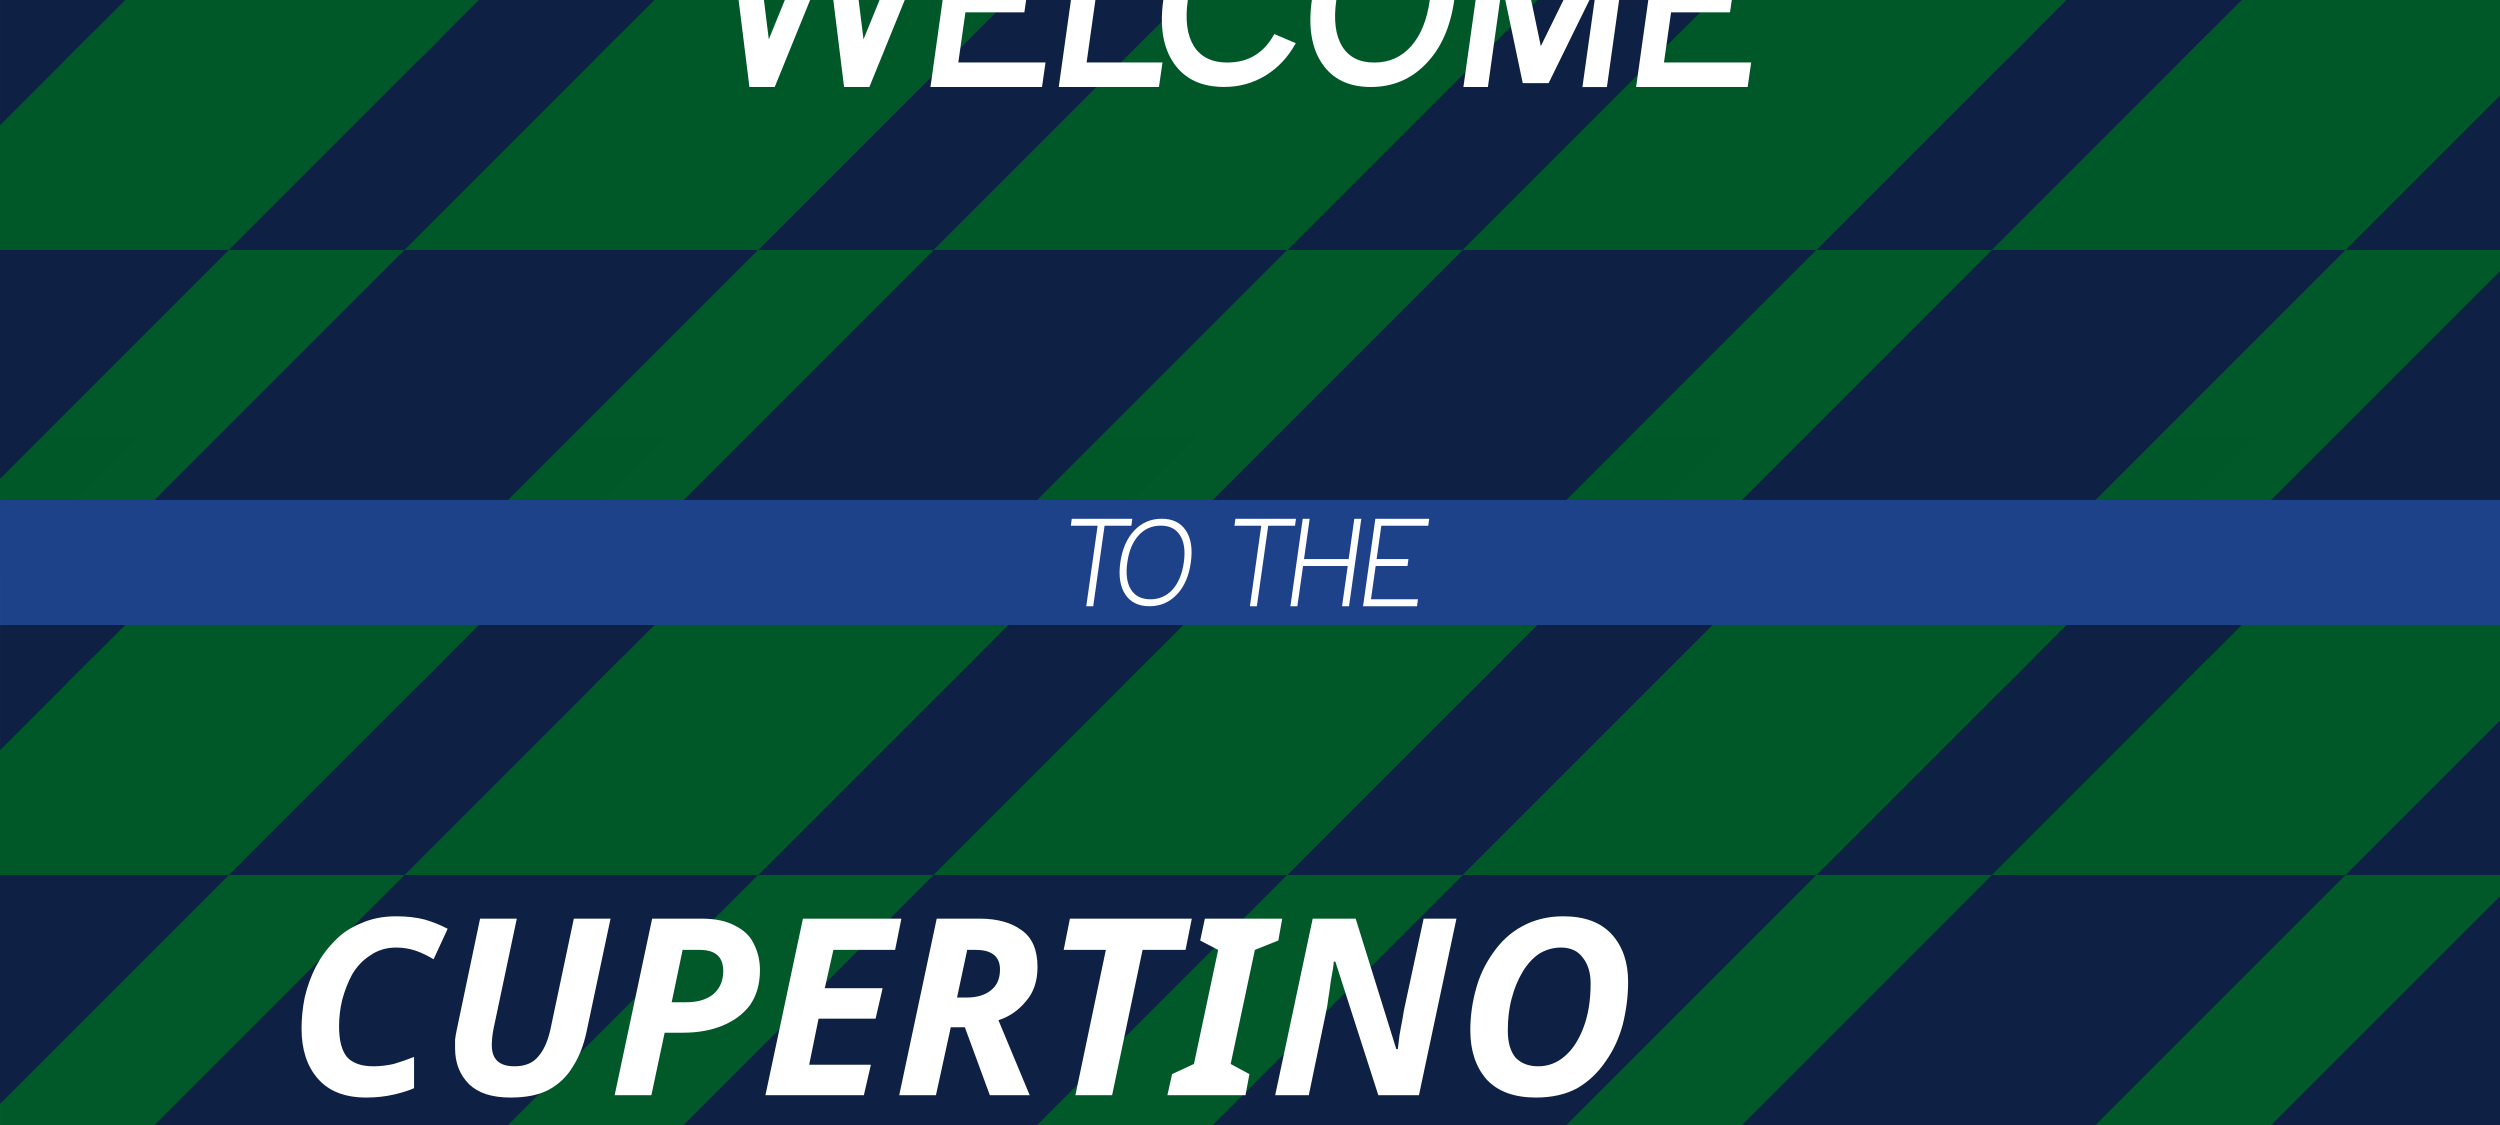
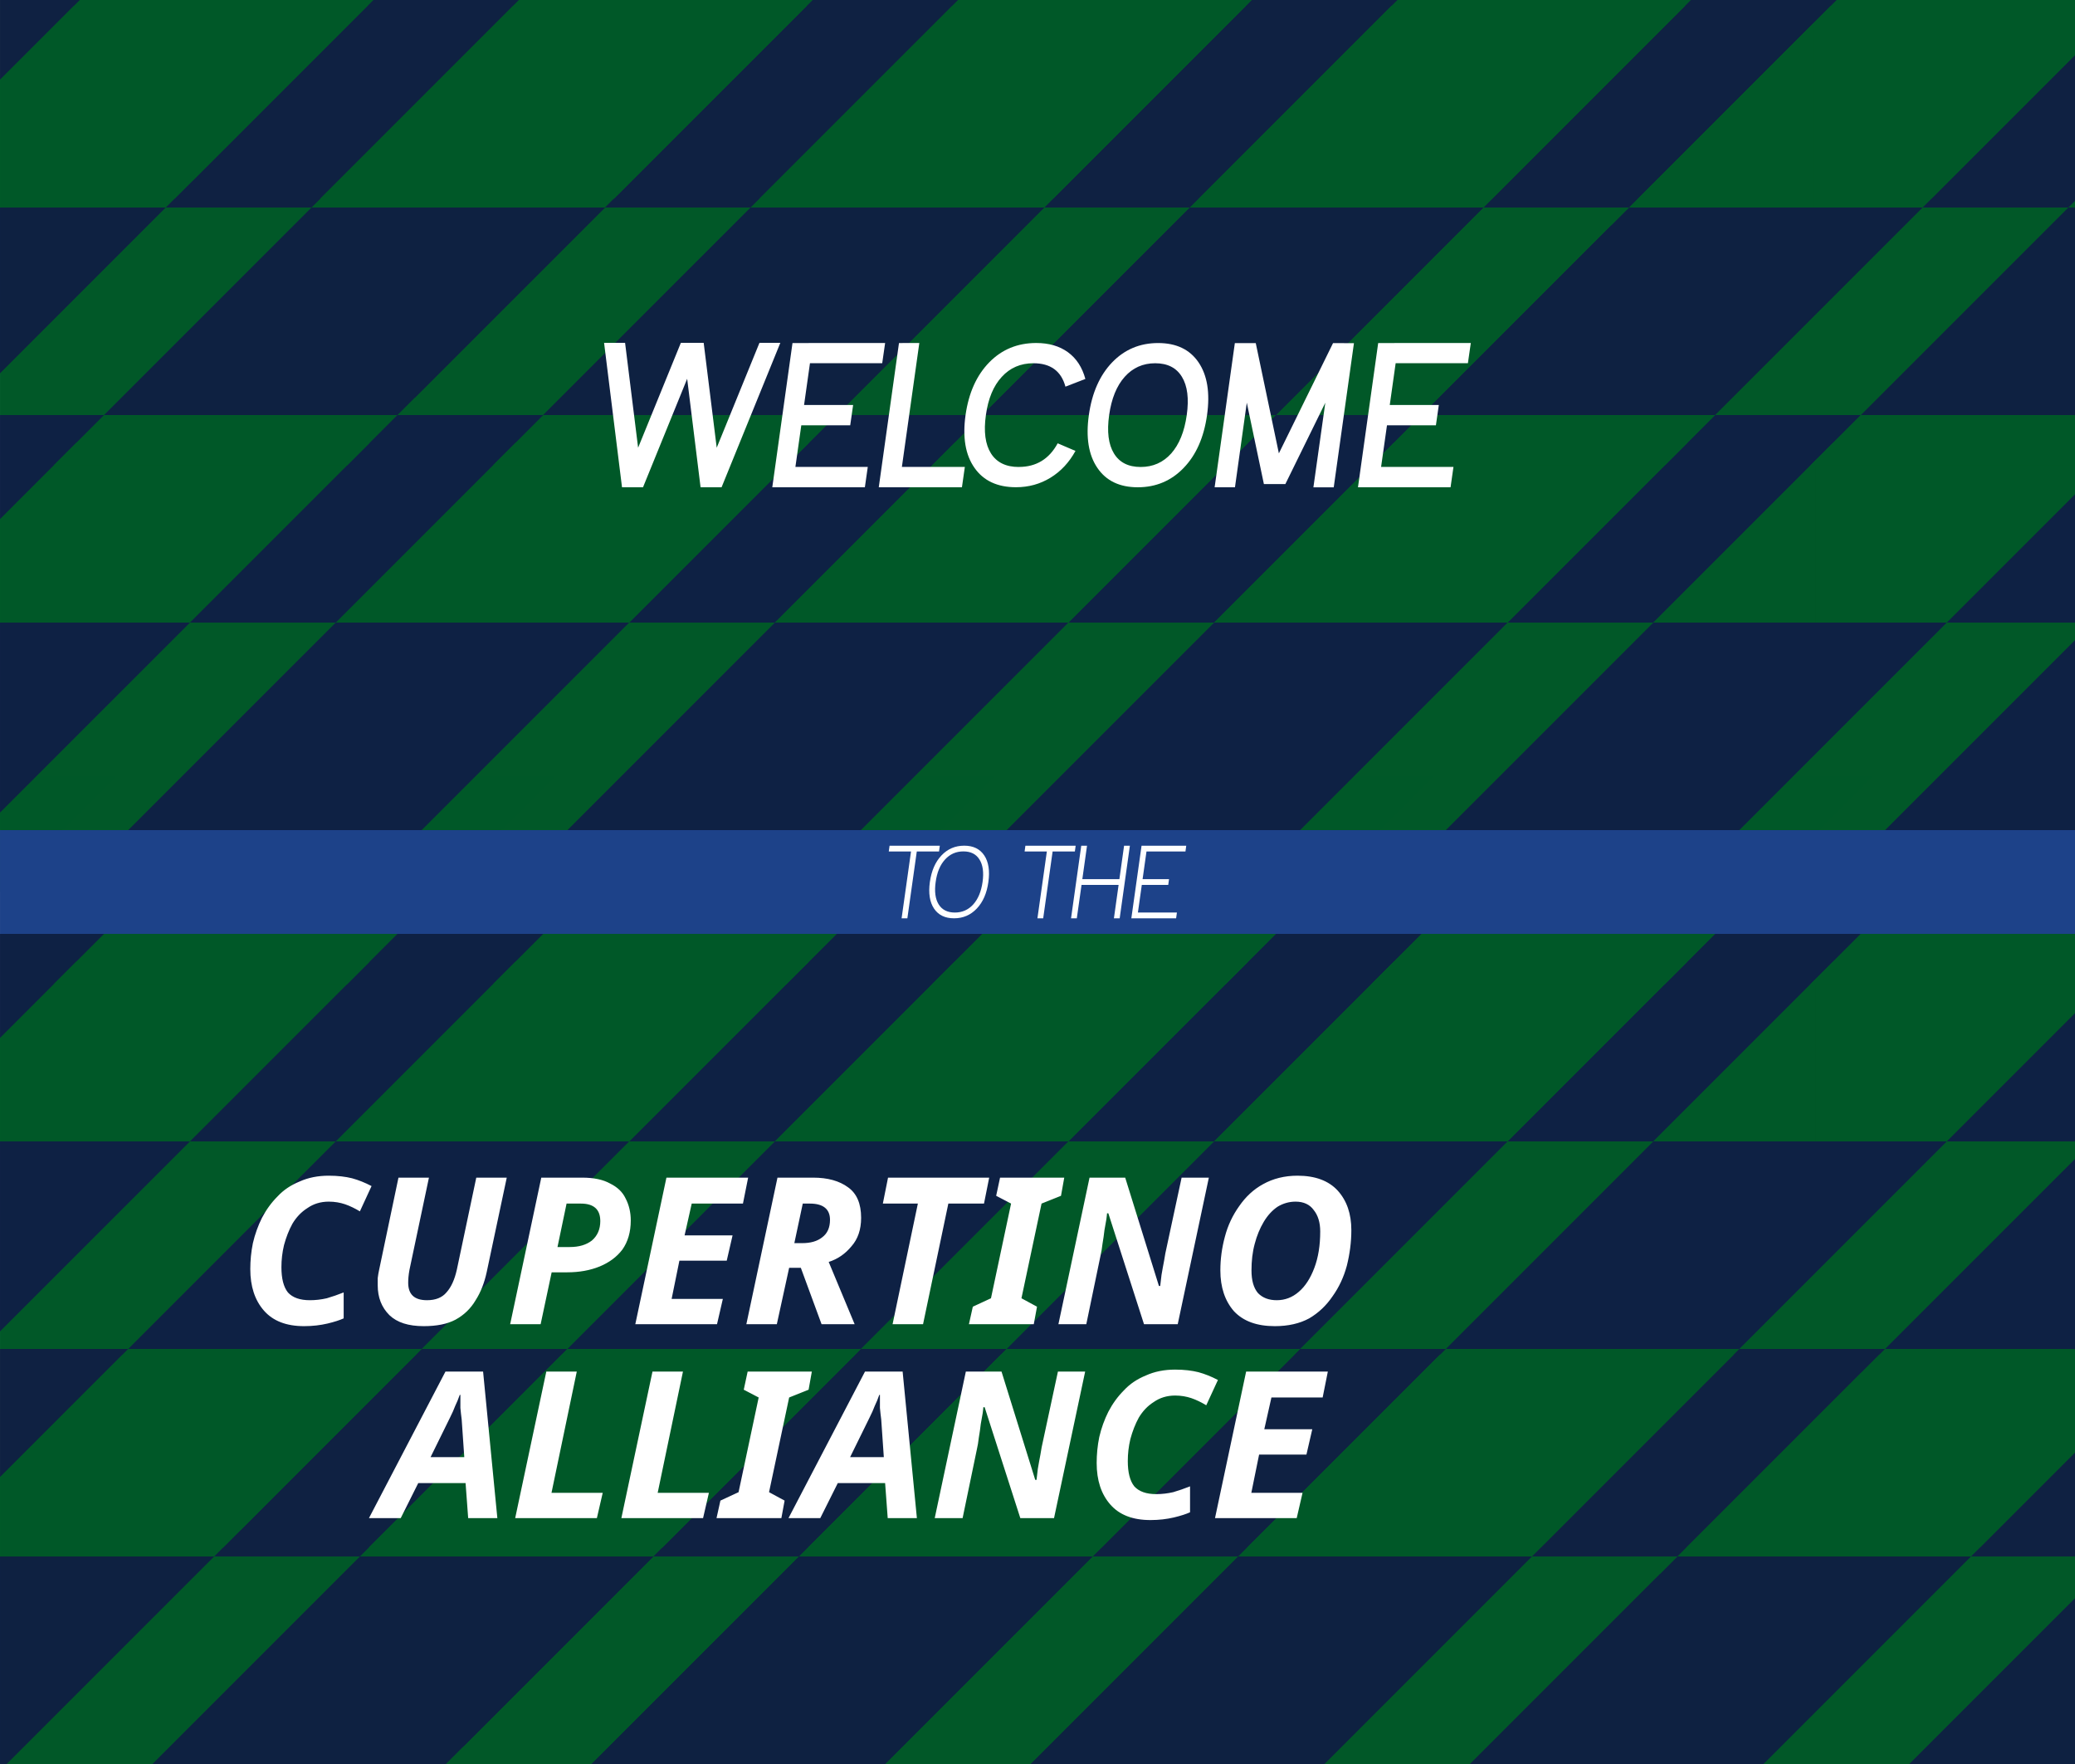
- <svg xmlns="http://www.w3.org/2000/svg" width="50mm" height="22.5mm" viewBox="0 0 50 22.5" version="1.1" id="svg5">
+ <svg xmlns="http://www.w3.org/2000/svg" width="50mm" height="42.5mm" viewBox="0 0 50 42.5" version="1.1" id="svg5">
  <defs id="defs2">
    <clipPath clipPathUnits="userSpaceOnUse" id="clipPath31933">
      <rect style="opacity:0.99;fill:#00b050;fill-opacity:1;stroke:none;stroke-width:0.107;stroke-linecap:round;stroke-linejoin:round;stroke-miterlimit:4;stroke-dasharray:none;stroke-opacity:0.992" id="rect31935" width="50" height="20" x="-18.675" y="-0.34" ry="0" />
    </clipPath>
    <clipPath clipPathUnits="userSpaceOnUse" id="clipPath31937">
      <rect style="opacity:0.99;fill:#00b050;fill-opacity:1;stroke:none;stroke-width:0.107;stroke-linecap:round;stroke-linejoin:round;stroke-miterlimit:4;stroke-dasharray:none;stroke-opacity:0.992" id="rect31939" width="50" height="20" x="-18.675" y="-0.34" ry="0" />
    </clipPath>
    <clipPath clipPathUnits="userSpaceOnUse" id="clipPath31941">
      <rect style="opacity:0.99;fill:#00b050;fill-opacity:1;stroke:none;stroke-width:0.107;stroke-linecap:round;stroke-linejoin:round;stroke-miterlimit:4;stroke-dasharray:none;stroke-opacity:0.992" id="rect31943" width="50" height="20" x="-18.675" y="-0.34" ry="0" />
    </clipPath>
    <clipPath clipPathUnits="userSpaceOnUse" id="clipPath31945">
      <rect style="opacity:0.99;fill:#00b050;fill-opacity:1;stroke:none;stroke-width:0.107;stroke-linecap:round;stroke-linejoin:round;stroke-miterlimit:4;stroke-dasharray:none;stroke-opacity:0.992" id="rect31947" width="50" height="20" x="-18.675" y="-0.34" ry="0" />
    </clipPath>
    <clipPath clipPathUnits="userSpaceOnUse" id="clipPath31949">
      <rect style="opacity:0.99;fill:#00b050;fill-opacity:1;stroke:none;stroke-width:0.107;stroke-linecap:round;stroke-linejoin:round;stroke-miterlimit:4;stroke-dasharray:none;stroke-opacity:0.992" id="rect31951" width="50" height="20" x="-18.675" y="-0.34" ry="0" />
    </clipPath>
    <clipPath clipPathUnits="userSpaceOnUse" id="clipPath31953">
      <rect style="opacity:0.99;fill:#00b050;fill-opacity:1;stroke:none;stroke-width:0.107;stroke-linecap:round;stroke-linejoin:round;stroke-miterlimit:4;stroke-dasharray:none;stroke-opacity:0.992" id="rect31955" width="50" height="20" x="-18.675" y="-0.34" ry="0" />
    </clipPath>
    <clipPath clipPathUnits="userSpaceOnUse" id="clipPath31957">
      <rect style="opacity:0.99;fill:#00b050;fill-opacity:1;stroke:none;stroke-width:0.107;stroke-linecap:round;stroke-linejoin:round;stroke-miterlimit:4;stroke-dasharray:none;stroke-opacity:0.992" id="rect31959" width="50" height="20" x="-18.675" y="-0.34" ry="0" />
    </clipPath>
    <clipPath clipPathUnits="userSpaceOnUse" id="clipPath31961">
      <rect style="opacity:0.99;fill:#00b050;fill-opacity:1;stroke:none;stroke-width:0.107;stroke-linecap:round;stroke-linejoin:round;stroke-miterlimit:4;stroke-dasharray:none;stroke-opacity:0.992" id="rect31963" width="50" height="20" x="-18.675" y="-0.34" ry="0" />
    </clipPath>
    <clipPath clipPathUnits="userSpaceOnUse" id="clipPath35740">
      <rect style="opacity:0.99;fill:#00b050;fill-opacity:1;stroke:none;stroke-width:0.053;stroke-linecap:round;stroke-linejoin:round;stroke-miterlimit:4;stroke-dasharray:none;stroke-opacity:0.992" id="rect35742" width="50" height="5" x="8.409" y="40.327" ry="0" />
    </clipPath>
    <clipPath clipPathUnits="userSpaceOnUse" id="clipPath35740-9">
      <rect style="opacity:0.99;fill:#00b050;fill-opacity:1;stroke:none;stroke-width:0.053;stroke-linecap:round;stroke-linejoin:round;stroke-miterlimit:4;stroke-dasharray:none;stroke-opacity:0.992" id="rect35742-7" width="50" height="5" x="8.409" y="40.327" ry="0" />
    </clipPath>
    <clipPath clipPathUnits="userSpaceOnUse" id="clipPath35740-9-9">
      <rect style="opacity:0.99;fill:#00b050;fill-opacity:1;stroke:none;stroke-width:0.053;stroke-linecap:round;stroke-linejoin:round;stroke-miterlimit:4;stroke-dasharray:none;stroke-opacity:0.992" id="rect35742-7-9" width="50" height="5" x="8.409" y="40.327" ry="0" />
    </clipPath>
    <clipPath clipPathUnits="userSpaceOnUse" id="clipPath35740-9-91">
      <rect style="opacity:0.99;fill:#00b050;fill-opacity:1;stroke:none;stroke-width:0.053;stroke-linecap:round;stroke-linejoin:round;stroke-miterlimit:4;stroke-dasharray:none;stroke-opacity:0.992" id="rect35742-7-5" width="50" height="5" x="8.409" y="40.327" ry="0" />
    </clipPath>
    <clipPath clipPathUnits="userSpaceOnUse" id="clipPath35740-9-9-9">
      <rect style="opacity:0.99;fill:#00b050;fill-opacity:1;stroke:none;stroke-width:0.053;stroke-linecap:round;stroke-linejoin:round;stroke-miterlimit:4;stroke-dasharray:none;stroke-opacity:0.992" id="rect35742-7-9-8" width="50" height="5" x="8.409" y="40.327" ry="0" />
    </clipPath>
    <clipPath clipPathUnits="userSpaceOnUse" id="clipPath35740-9-98">
      <rect style="opacity:0.99;fill:#00b050;fill-opacity:1;stroke:none;stroke-width:0.053;stroke-linecap:round;stroke-linejoin:round;stroke-miterlimit:4;stroke-dasharray:none;stroke-opacity:0.992" id="rect35742-7-3" width="50" height="5" x="8.409" y="40.327" ry="0" />
    </clipPath>
    <clipPath clipPathUnits="userSpaceOnUse" id="clipPath35740-9-9-7">
      <rect style="opacity:0.99;fill:#00b050;fill-opacity:1;stroke:none;stroke-width:0.053;stroke-linecap:round;stroke-linejoin:round;stroke-miterlimit:4;stroke-dasharray:none;stroke-opacity:0.992" id="rect35742-7-9-1" width="50" height="5" x="8.409" y="40.327" ry="0" />
    </clipPath>
    <clipPath clipPathUnits="userSpaceOnUse" id="clipPath35740-9-91-2">
      <rect style="opacity:0.99;fill:#00b050;fill-opacity:1;stroke:none;stroke-width:0.053;stroke-linecap:round;stroke-linejoin:round;stroke-miterlimit:4;stroke-dasharray:none;stroke-opacity:0.992" id="rect35742-7-5-6" width="50" height="5" x="8.409" y="40.327" ry="0" />
    </clipPath>
    <clipPath clipPathUnits="userSpaceOnUse" id="clipPath35740-9-9-9-1">
      <rect style="opacity:0.99;fill:#00b050;fill-opacity:1;stroke:none;stroke-width:0.053;stroke-linecap:round;stroke-linejoin:round;stroke-miterlimit:4;stroke-dasharray:none;stroke-opacity:0.992" id="rect35742-7-9-8-7" width="50" height="5" x="8.409" y="40.327" ry="0" />
    </clipPath>
    <clipPath clipPathUnits="userSpaceOnUse" id="clipPath35740-6">
      <rect style="opacity:0.99;fill:#00b050;fill-opacity:1;stroke:none;stroke-width:0.053;stroke-linecap:round;stroke-linejoin:round;stroke-miterlimit:4;stroke-dasharray:none;stroke-opacity:0.992" id="rect35742-5" width="50" height="5" x="8.409" y="40.327" ry="0" />
    </clipPath>
    <clipPath clipPathUnits="userSpaceOnUse" id="clipPath35740-9-98-7">
      <rect style="opacity:0.99;fill:#00b050;fill-opacity:1;stroke:none;stroke-width:0.053;stroke-linecap:round;stroke-linejoin:round;stroke-miterlimit:4;stroke-dasharray:none;stroke-opacity:0.992" id="rect35742-7-3-1" width="50" height="5" x="8.409" y="40.327" ry="0" />
    </clipPath>
    <clipPath clipPathUnits="userSpaceOnUse" id="clipPath35740-9-9-7-6">
      <rect style="opacity:0.99;fill:#00b050;fill-opacity:1;stroke:none;stroke-width:0.053;stroke-linecap:round;stroke-linejoin:round;stroke-miterlimit:4;stroke-dasharray:none;stroke-opacity:0.992" id="rect35742-7-9-1-0" width="50" height="5" x="8.409" y="40.327" ry="0" />
    </clipPath>
    <clipPath clipPathUnits="userSpaceOnUse" id="clipPath35740-9-91-2-9">
      <rect style="opacity:0.99;fill:#00b050;fill-opacity:1;stroke:none;stroke-width:0.053;stroke-linecap:round;stroke-linejoin:round;stroke-miterlimit:4;stroke-dasharray:none;stroke-opacity:0.992" id="rect35742-7-5-6-2" width="50" height="5" x="8.409" y="40.327" ry="0" />
    </clipPath>
    <clipPath clipPathUnits="userSpaceOnUse" id="clipPath35740-9-9-9-1-9">
      <rect style="opacity:0.99;fill:#00b050;fill-opacity:1;stroke:none;stroke-width:0.053;stroke-linecap:round;stroke-linejoin:round;stroke-miterlimit:4;stroke-dasharray:none;stroke-opacity:0.992" id="rect35742-7-9-8-7-6" width="50" height="5" x="8.409" y="40.327" ry="0" />
    </clipPath>
    <clipPath clipPathUnits="userSpaceOnUse" id="clipPath35740-6-0">
      <rect style="opacity:0.99;fill:#00b050;fill-opacity:1;stroke:none;stroke-width:0.053;stroke-linecap:round;stroke-linejoin:round;stroke-miterlimit:4;stroke-dasharray:none;stroke-opacity:0.992" id="rect35742-5-2" width="50" height="5" x="8.409" y="40.327" ry="0" />
    </clipPath>
    <clipPath clipPathUnits="userSpaceOnUse" id="clipPath35740-9-8">
      <rect style="opacity:0.99;fill:#00b050;fill-opacity:1;stroke:none;stroke-width:0.053;stroke-linecap:round;stroke-linejoin:round;stroke-miterlimit:4;stroke-dasharray:none;stroke-opacity:0.992" id="rect35742-7-4" width="50" height="5" x="8.409" y="40.327" ry="0" />
    </clipPath>
    <clipPath clipPathUnits="userSpaceOnUse" id="clipPath35740-9-9-4">
      <rect style="opacity:0.99;fill:#00b050;fill-opacity:1;stroke:none;stroke-width:0.053;stroke-linecap:round;stroke-linejoin:round;stroke-miterlimit:4;stroke-dasharray:none;stroke-opacity:0.992" id="rect35742-7-9-80" width="50" height="5" x="8.409" y="40.327" ry="0" />
    </clipPath>
    <clipPath clipPathUnits="userSpaceOnUse" id="clipPath35740-9-91-1">
      <rect style="opacity:0.99;fill:#00b050;fill-opacity:1;stroke:none;stroke-width:0.053;stroke-linecap:round;stroke-linejoin:round;stroke-miterlimit:4;stroke-dasharray:none;stroke-opacity:0.992" id="rect35742-7-5-5" width="50" height="5" x="8.409" y="40.327" ry="0" />
    </clipPath>
    <clipPath clipPathUnits="userSpaceOnUse" id="clipPath35740-9-9-9-11">
      <rect style="opacity:0.99;fill:#00b050;fill-opacity:1;stroke:none;stroke-width:0.053;stroke-linecap:round;stroke-linejoin:round;stroke-miterlimit:4;stroke-dasharray:none;stroke-opacity:0.992" id="rect35742-7-9-8-1" width="50" height="5" x="8.409" y="40.327" ry="0" />
    </clipPath>
    <clipPath clipPathUnits="userSpaceOnUse" id="clipPath35740-5">
      <rect style="opacity:0.99;fill:#00b050;fill-opacity:1;stroke:none;stroke-width:0.053;stroke-linecap:round;stroke-linejoin:round;stroke-miterlimit:4;stroke-dasharray:none;stroke-opacity:0.992" id="rect35742-1" width="50" height="5" x="8.409" y="40.327" ry="0" />
    </clipPath>
    <clipPath clipPathUnits="userSpaceOnUse" id="clipPath35740-9-98-6">
      <rect style="opacity:0.99;fill:#00b050;fill-opacity:1;stroke:none;stroke-width:0.053;stroke-linecap:round;stroke-linejoin:round;stroke-miterlimit:4;stroke-dasharray:none;stroke-opacity:0.992" id="rect35742-7-3-5" width="50" height="5" x="8.409" y="40.327" ry="0" />
    </clipPath>
    <clipPath clipPathUnits="userSpaceOnUse" id="clipPath35740-9-9-7-9">
      <rect style="opacity:0.99;fill:#00b050;fill-opacity:1;stroke:none;stroke-width:0.053;stroke-linecap:round;stroke-linejoin:round;stroke-miterlimit:4;stroke-dasharray:none;stroke-opacity:0.992" id="rect35742-7-9-1-5" width="50" height="5" x="8.409" y="40.327" ry="0" />
    </clipPath>
    <clipPath clipPathUnits="userSpaceOnUse" id="clipPath35740-9-98-6-4">
      <rect style="opacity:0.99;fill:#00b050;fill-opacity:1;stroke:none;stroke-width:0.053;stroke-linecap:round;stroke-linejoin:round;stroke-miterlimit:4;stroke-dasharray:none;stroke-opacity:0.992" id="rect35742-7-3-5-1" width="50" height="5" x="8.409" y="40.327" ry="0" />
    </clipPath>
    <clipPath clipPathUnits="userSpaceOnUse" id="clipPath35740-9-9-7-9-7">
      <rect style="opacity:0.99;fill:#00b050;fill-opacity:1;stroke:none;stroke-width:0.053;stroke-linecap:round;stroke-linejoin:round;stroke-miterlimit:4;stroke-dasharray:none;stroke-opacity:0.992" id="rect35742-7-9-1-5-1" width="50" height="5" x="8.409" y="40.327" ry="0" />
    </clipPath>
    <clipPath clipPathUnits="userSpaceOnUse" id="clipPath35740-9-98-6-8">
      <rect style="opacity:0.99;fill:#00b050;fill-opacity:1;stroke:none;stroke-width:0.053;stroke-linecap:round;stroke-linejoin:round;stroke-miterlimit:4;stroke-dasharray:none;stroke-opacity:0.992" id="rect35742-7-3-5-7" width="50" height="5" x="8.409" y="40.327" ry="0" />
    </clipPath>
    <clipPath clipPathUnits="userSpaceOnUse" id="clipPath35740-9-9-7-9-74">
      <rect style="opacity:0.99;fill:#00b050;fill-opacity:1;stroke:none;stroke-width:0.053;stroke-linecap:round;stroke-linejoin:round;stroke-miterlimit:4;stroke-dasharray:none;stroke-opacity:0.992" id="rect35742-7-9-1-5-4" width="50" height="5" x="8.409" y="40.327" ry="0" />
    </clipPath>
    <clipPath clipPathUnits="userSpaceOnUse" id="clipPath35740-9-98-6-4-9">
      <rect style="opacity:0.99;fill:#00b050;fill-opacity:1;stroke:none;stroke-width:0.053;stroke-linecap:round;stroke-linejoin:round;stroke-miterlimit:4;stroke-dasharray:none;stroke-opacity:0.992" id="rect35742-7-3-5-1-1" width="50" height="5" x="8.409" y="40.327" ry="0" />
    </clipPath>
    <clipPath clipPathUnits="userSpaceOnUse" id="clipPath35740-9-9-7-9-7-5">
      <rect style="opacity:0.99;fill:#00b050;fill-opacity:1;stroke:none;stroke-width:0.053;stroke-linecap:round;stroke-linejoin:round;stroke-miterlimit:4;stroke-dasharray:none;stroke-opacity:0.992" id="rect35742-7-9-1-5-1-5" width="50" height="5" x="8.409" y="40.327" ry="0" />
    </clipPath>
    <clipPath clipPathUnits="userSpaceOnUse" id="clipPath35740-9-98-6-8-2">
      <rect style="opacity:0.99;fill:#00b050;fill-opacity:1;stroke:none;stroke-width:0.053;stroke-linecap:round;stroke-linejoin:round;stroke-miterlimit:4;stroke-dasharray:none;stroke-opacity:0.992" id="rect35742-7-3-5-7-2" width="50" height="5" x="8.409" y="40.327" ry="0" />
    </clipPath>
    <clipPath clipPathUnits="userSpaceOnUse" id="clipPath35740-9-98-6-2">
      <rect style="opacity:0.99;fill:#00b050;fill-opacity:1;stroke:none;stroke-width:0.053;stroke-linecap:round;stroke-linejoin:round;stroke-miterlimit:4;stroke-dasharray:none;stroke-opacity:0.992" id="rect35742-7-3-5-2" width="50" height="5" x="8.409" y="40.327" ry="0" />
    </clipPath>
    <clipPath clipPathUnits="userSpaceOnUse" id="clipPath35740-9-9-7-9-71">
      <rect style="opacity:0.99;fill:#00b050;fill-opacity:1;stroke:none;stroke-width:0.053;stroke-linecap:round;stroke-linejoin:round;stroke-miterlimit:4;stroke-dasharray:none;stroke-opacity:0.992" id="rect35742-7-9-1-5-5" width="50" height="5" x="8.409" y="40.327" ry="0" />
    </clipPath>
    <clipPath clipPathUnits="userSpaceOnUse" id="clipPath35740-9-98-6-4-2">
      <rect style="opacity:0.99;fill:#00b050;fill-opacity:1;stroke:none;stroke-width:0.053;stroke-linecap:round;stroke-linejoin:round;stroke-miterlimit:4;stroke-dasharray:none;stroke-opacity:0.992" id="rect35742-7-3-5-1-11" width="50" height="5" x="8.409" y="40.327" ry="0" />
    </clipPath>
    <clipPath clipPathUnits="userSpaceOnUse" id="clipPath35740-9-9-7-9-7-0">
      <rect style="opacity:0.99;fill:#00b050;fill-opacity:1;stroke:none;stroke-width:0.053;stroke-linecap:round;stroke-linejoin:round;stroke-miterlimit:4;stroke-dasharray:none;stroke-opacity:0.992" id="rect35742-7-9-1-5-1-1" width="50" height="5" x="8.409" y="40.327" ry="0" />
    </clipPath>
    <clipPath clipPathUnits="userSpaceOnUse" id="clipPath35740-9-98-6-8-8">
      <rect style="opacity:0.99;fill:#00b050;fill-opacity:1;stroke:none;stroke-width:0.053;stroke-linecap:round;stroke-linejoin:round;stroke-miterlimit:4;stroke-dasharray:none;stroke-opacity:0.992" id="rect35742-7-3-5-7-7" width="50" height="5" x="8.409" y="40.327" ry="0" />
    </clipPath>
    <clipPath clipPathUnits="userSpaceOnUse" id="clipPath35740-9-98-6-8-2-6">
      <rect style="opacity:0.99;fill:#00b050;fill-opacity:1;stroke:none;stroke-width:0.053;stroke-linecap:round;stroke-linejoin:round;stroke-miterlimit:4;stroke-dasharray:none;stroke-opacity:0.992" id="rect35742-7-3-5-7-2-0" width="50" height="5" x="8.409" y="40.327" ry="0" />
    </clipPath>
  </defs>
-   <g id="layer1" transform="translate(3.988274,-12.25217)">
+   <g id="layer1" transform="translate(3.988275,-2.252173)">
    <rect style="opacity:0.99;fill:#00b050;fill-opacity:1;stroke:none;stroke-width:5;stroke-linecap:square;stroke-linejoin:round" id="rect3506-0-4" width="50" height="5" x="-3.988" y="7.252" />
    <rect style="opacity:0.99;fill:#00b050;fill-opacity:1;stroke:none;stroke-width:5;stroke-linecap:square;stroke-linejoin:round" id="rect3506-0-4-9" width="50" height="5" x="-3.988" y="39.752" />
-     <rect style="opacity:0.99;fill:#1d4283;stroke:none;stroke-width:5;stroke-linecap:square;stroke-linejoin:round;fill-opacity:1" id="rect3506" width="50" height="5" x="-3.988" y="34.752" />
+     <rect style="opacity:0.99;fill:#1d4283;fill-opacity:1;stroke:none;stroke-width:5;stroke-linecap:square;stroke-linejoin:round" id="rect3506" width="50" height="5" x="-3.988" y="34.752" />
    <rect style="fill:#1d4289;fill-opacity:1;stroke:none;stroke-width:0.053;stroke-linecap:square;stroke-linejoin:round;stroke-miterlimit:4;stroke-dasharray:none;stroke-opacity:1" id="rect35766-3-0" width="50" height="5" x="-3.988" y="24.752" />
    <path id="path31487-2-0-1-5-53-45" style="fill:none;stroke:#00b050;stroke-width:5;stroke-linecap:square;stroke-linejoin:miter;stroke-miterlimit:4;stroke-dasharray:none;stroke-opacity:0.992" d="M -3.049,52.826 16.951,32.827 m 32.917,20 20,-20 M 39.284,52.827 l 20,-20 M 28.701,52.827 l 20,-20 M 18.117,52.827 l 20,-20 M 7.534,52.826 27.534,32.827" clip-path="url(#clipPath35740-9-98)" transform="translate(2.514024,-14.90233)" />
    <path id="path31487-2-0-1-5-53-4-1" style="fill:none;stroke:#00b050;stroke-width:5;stroke-linecap:square;stroke-linejoin:miter;stroke-miterlimit:4;stroke-dasharray:none;stroke-opacity:0.992" d="M -3.049,52.826 16.951,32.827 m 32.917,20 20,-20 M 39.284,52.827 l 20,-20 M 28.701,52.827 l 20,-20 M 18.117,52.827 l 20,-20 M 7.534,52.826 27.534,32.827" clip-path="url(#clipPath35740-9-9-7)" transform="translate(-18.65264,-14.90234)" />
    <path id="path31487-2-0-1-5-53-45-4" style="fill:none;stroke:#00b050;stroke-width:5;stroke-linecap:square;stroke-linejoin:miter;stroke-miterlimit:4;stroke-dasharray:none;stroke-opacity:0.992" d="M -3.049,52.826 16.951,32.827 m 32.917,20 20,-20 M 39.284,52.827 l 20,-20 M 28.701,52.827 l 20,-20 M 18.117,52.827 l 20,-20 M 7.534,52.826 27.534,32.827" clip-path="url(#clipPath35740-9-98-6)" transform="translate(-6.59766,-5.790651)" />
    <path id="path31487-2-0-1-5-53-4-1-9" style="fill:none;stroke:#00b050;stroke-width:5;stroke-linecap:square;stroke-linejoin:miter;stroke-miterlimit:4;stroke-dasharray:none;stroke-opacity:0.992" d="M -3.049,52.826 16.951,32.827 m 32.917,20 20,-20 M 39.284,52.827 l 20,-20 M 28.701,52.827 l 20,-20 M 18.117,52.827 l 20,-20 M 7.534,52.826 27.534,32.827" clip-path="url(#clipPath35740-9-9-7-9)" transform="translate(-27.76433,-5.790652)" />
    <path id="path31487-2-0-1-5-53-45-4-8" style="fill:none;stroke:#00b050;stroke-width:5;stroke-linecap:square;stroke-linejoin:miter;stroke-miterlimit:4;stroke-dasharray:none;stroke-opacity:0.992" d="M -3.049,52.826 16.951,32.827 m 32.917,20 20,-20 M 39.284,52.827 l 20,-20 M 28.701,52.827 l 20,-20 M 18.117,52.827 l 20,-20 M 7.534,52.826 27.534,32.827" clip-path="url(#clipPath35740-9-98-6-4)" transform="translate(3.63059,-5.435569)" />
    <path id="path31487-2-0-1-5-53-4-1-9-7" style="fill:none;stroke:#00b050;stroke-width:5;stroke-linecap:square;stroke-linejoin:miter;stroke-miterlimit:4;stroke-dasharray:none;stroke-opacity:0.992" d="M -3.049,52.826 16.951,32.827 m 32.917,20 20,-20 M 39.284,52.827 l 20,-20 M 28.701,52.827 l 20,-20 M 18.117,52.827 l 20,-20 M 7.534,52.826 27.534,32.827" clip-path="url(#clipPath35740-9-9-7-9-7)" transform="translate(-17.53608,-5.43557)" />
    <path id="path31487-2-0-1-5-53-3-2" style="fill:none;stroke:#00b050;stroke-width:5;stroke-linecap:square;stroke-linejoin:miter;stroke-miterlimit:4;stroke-dasharray:none;stroke-opacity:0.992" d="M -3.049,52.826 16.951,32.827 m 32.917,20 20,-20 M 39.284,52.827 l 20,-20 M 28.701,52.827 l 20,-20 M 18.117,52.827 l 20,-20 M 7.534,52.826 27.534,32.827" clip-path="url(#clipPath35740-9-91-2)" transform="translate(6.973921,-19.36223)" />
    <path id="path31487-2-0-1-5-53-4-0-3" style="fill:none;stroke:#00b050;stroke-width:5;stroke-linecap:square;stroke-linejoin:miter;stroke-miterlimit:4;stroke-dasharray:none;stroke-opacity:0.992" d="M -3.049,52.826 16.951,32.827 m 32.917,20 20,-20 M 39.284,52.827 l 20,-20 M 28.701,52.827 l 20,-20 M 18.117,52.827 l 20,-20 M 7.534,52.826 27.534,32.827" clip-path="url(#clipPath35740-9-9-9-1)" transform="translate(-14.19275,-19.36223)" />
    <rect style="fill:#00b050;fill-opacity:0.992;stroke:none;stroke-width:0.053;stroke-linecap:square;stroke-linejoin:round;stroke-miterlimit:4;stroke-dasharray:none;stroke-opacity:1" id="rect35766-7" width="50" height="5" x="-3.988" y="29.752" />
    <path id="path31487-2-0-1-5-2" style="fill:none;stroke:#1d4289;stroke-width:5;stroke-linecap:square;stroke-linejoin:miter;stroke-miterlimit:4;stroke-dasharray:none;stroke-opacity:1" d="M -3.049,52.826 16.951,32.827 m 32.917,20 20,-20 M 39.284,52.827 l 20,-20 M 28.701,52.827 l 20,-20 M 18.117,52.827 l 20,-20 M 7.534,52.826 27.534,32.827" clip-path="url(#clipPath35740-6)" transform="translate(-12.39732,-10.57432)" />
    <rect style="fill:#1d4289;fill-opacity:1;stroke:none;stroke-width:0.053;stroke-linecap:square;stroke-linejoin:round;stroke-miterlimit:4;stroke-dasharray:none;stroke-opacity:1" id="rect35766-3" width="50" height="5" x="-3.988" y="12.252" />
    <path id="path31487-2-0-1-5-53" style="fill:none;stroke:#00b050;stroke-width:5;stroke-linecap:square;stroke-linejoin:miter;stroke-miterlimit:4;stroke-dasharray:none;stroke-opacity:0.992" d="M -3.049,52.826 16.951,32.827 m 32.917,20 20,-20 M 39.284,52.827 l 20,-20 M 28.701,52.827 l 20,-20 M 18.117,52.827 l 20,-20 M 7.534,52.826 27.534,32.827" clip-path="url(#clipPath35740-9)" transform="translate(2.514024,-27.40234)" />
    <path id="path31487-2-0-1-5-53-4" style="fill:none;stroke:#00b050;stroke-width:5;stroke-linecap:square;stroke-linejoin:miter;stroke-miterlimit:4;stroke-dasharray:none;stroke-opacity:0.992" d="M -3.049,52.826 16.951,32.827 m 32.917,20 20,-20 M 39.284,52.827 l 20,-20 M 28.701,52.827 l 20,-20 M 18.117,52.827 l 20,-20 M 7.534,52.826 27.534,32.827" clip-path="url(#clipPath35740-9-9)" transform="translate(-18.65264,-27.40234)" />
    <path id="path31487-2-0-1-5-53-3" style="fill:none;stroke:#00b050;stroke-width:5;stroke-linecap:square;stroke-linejoin:miter;stroke-miterlimit:4;stroke-dasharray:none;stroke-opacity:0.992" d="M -3.049,52.826 16.951,32.827 m 32.917,20 20,-20 M 39.284,52.827 l 20,-20 M 28.701,52.827 l 20,-20 M 18.117,52.827 l 20,-20 M 7.534,52.826 27.534,32.827" clip-path="url(#clipPath35740-9-91)" transform="translate(6.973921,-31.86223)" />
    <path id="path31487-2-0-1-5-53-4-0" style="fill:none;stroke:#00b050;stroke-width:5;stroke-linecap:square;stroke-linejoin:miter;stroke-miterlimit:4;stroke-dasharray:none;stroke-opacity:0.992" d="M -3.049,52.826 16.951,32.827 m 32.917,20 20,-20 M 39.284,52.827 l 20,-20 M 28.701,52.827 l 20,-20 M 18.117,52.827 l 20,-20 M 7.534,52.826 27.534,32.827" clip-path="url(#clipPath35740-9-9-9)" transform="translate(-14.19275,-31.86223)" />
    <rect style="opacity:1;fill:#00b050;fill-opacity:0.992;stroke:none;stroke-width:0.053;stroke-linecap:square;stroke-linejoin:round;stroke-miterlimit:4;stroke-dasharray:none;stroke-opacity:1" id="rect35766" width="50" height="5" x="-3.988" y="17.252" />
    <path id="path31487-2-0-1-5" style="fill:none;stroke:#1d4289;stroke-width:5;stroke-linecap:square;stroke-linejoin:miter;stroke-miterlimit:4;stroke-dasharray:none;stroke-opacity:1" d="M -3.049,52.826 16.951,32.827 m 32.917,20 20,-20 M 39.284,52.827 l 20,-20 M 28.701,52.827 l 20,-20 M 18.117,52.827 l 20,-20 M 7.534,52.826 27.534,32.827" clip-path="url(#clipPath35740)" transform="translate(-12.39732,-23.07433)" />
    <rect style="opacity:1;fill:#1d4289;fill-opacity:1;stroke:none;stroke-width:0.075;stroke-linecap:square;stroke-linejoin:round;stroke-miterlimit:4;stroke-dasharray:none;stroke-opacity:1" id="rect51232" width="50" height="2.5" x="-3.988" y="22.252" />
    <g aria-label="TO THE" id="text54414" style="font-style:italic;font-weight:300;font-size:2.494px;line-height:1.25;font-family:'Kayak Sans';-inkscape-font-specification:'Kayak Sans Light Italic';fill:#ffffff;stroke-width:0.468">
      <path d="m 17.447,22.628 -0.019,0.139 h 0.536 l -0.227,1.61 h 0.139 l 0.227,-1.61 h 0.536 l 0.019,-0.139 z" id="path1037" />
      <path d="m 19.021,24.238 q -0.267,0 -0.39,-0.195 -0.122,-0.196 -0.073,-0.541 0.047,-0.346 0.225,-0.541 0.178,-0.196 0.443,-0.196 0.267,0 0.388,0.196 0.123,0.195 0.074,0.541 -0.049,0.345 -0.225,0.541 -0.178,0.195 -0.443,0.195 z m 0.225,-1.611 q -0.326,0 -0.548,0.235 -0.223,0.235 -0.28,0.641 -0.056,0.404 0.1,0.639 0.157,0.235 0.483,0.235 0.325,0 0.548,-0.235 0.223,-0.235 0.279,-0.639 0.057,-0.406 -0.099,-0.641 -0.157,-0.235 -0.483,-0.235 z" id="path1039" />
      <path d="m 20.72,22.628 -0.019,0.139 h 0.536 L 21.01,24.377 h 0.139 l 0.227,-1.61 h 0.536 l 0.019,-0.139 z" id="path1041" />
      <path d="m 23.098,22.628 -0.113,0.805 h -0.893 l 0.113,-0.805 h -0.139 l -0.246,1.749 h 0.139 L 22.073,23.572 h 0.893 l -0.113,0.805 h 0.139 l 0.246,-1.749 z" id="path1043" />
      <path d="m 23.519,22.628 -0.246,1.749 h 1.079 l 0.019,-0.139 h -0.94 l 0.094,-0.666 h 0.637 l 0.019,-0.139 h -0.637 l 0.094,-0.666 h 0.939 l 0.019,-0.139 z" id="path1045" />
    </g>
    <path id="path31487-2-0-1-5-53-45-4-82" style="fill:none;stroke:#1d4283;stroke-width:5;stroke-linecap:square;stroke-linejoin:miter;stroke-miterlimit:4;stroke-dasharray:none;stroke-opacity:0.992" d="M -3.049,52.826 16.951,32.827 m 32.917,20 20,-20 M 39.284,52.827 l 20,-20 M 28.701,52.827 l 20,-20 M 18.117,52.827 l 20,-20 M 7.534,52.826 27.534,32.827" clip-path="url(#clipPath35740-9-98-6-8)" transform="translate(-1.230653,-0.5743245)" />
    <path id="path31487-2-0-1-5-53-45-4-82-5" style="fill:none;stroke:#1d4283;stroke-width:5;stroke-linecap:square;stroke-linejoin:miter;stroke-miterlimit:4;stroke-dasharray:none;stroke-opacity:0.992" d="M -3.049,52.826 16.951,32.827 m 32.917,20 20,-20 M 39.284,52.827 l 20,-20 M 28.701,52.827 l 20,-20 M 18.117,52.827 l 20,-20 M 7.534,52.826 27.534,32.827" clip-path="url(#clipPath35740-9-98-6-8-2)" transform="translate(-22.39732,-0.5743245)" />
-     <rect style="opacity:0.99;fill:#1d4283;fill-opacity:1;stroke:none;stroke-width:5;stroke-linecap:square;stroke-linejoin:round" id="rect3506-0" width="50" height="5" x="-5.155" y="2.252" />
+     <rect style="opacity:0.99;fill:#1d4283;fill-opacity:1;stroke:none;stroke-width:5;stroke-linecap:square;stroke-linejoin:round" id="rect3506-0" width="50" height="5" x="-3.988" y="2.252" />
    <path id="path31487-2-0-1-5-53-45-4-9" style="fill:none;stroke:#00b050;stroke-width:5;stroke-linecap:square;stroke-linejoin:miter;stroke-miterlimit:4;stroke-dasharray:none;stroke-opacity:0.992" d="M -3.049,52.826 16.951,32.827 m 32.917,20 20,-20 M 39.284,52.827 l 20,-20 M 28.701,52.827 l 20,-20 M 18.117,52.827 l 20,-20 M 7.534,52.826 27.534,32.827" clip-path="url(#clipPath35740-9-98-6-2)" transform="translate(-7.764328,-38.29065)" />
    <path id="path31487-2-0-1-5-53-4-1-9-5" style="fill:none;stroke:#00b050;stroke-width:5;stroke-linecap:square;stroke-linejoin:miter;stroke-miterlimit:4;stroke-dasharray:none;stroke-opacity:0.992" d="M -3.049,52.826 16.951,32.827 m 32.917,20 20,-20 M 39.284,52.827 l 20,-20 M 28.701,52.827 l 20,-20 M 18.117,52.827 l 20,-20 M 7.534,52.826 27.534,32.827" clip-path="url(#clipPath35740-9-9-7-9-71)" transform="translate(-28.931,-38.29065)" />
    <path id="path31487-2-0-1-5-53-45-4-8-6" style="fill:none;stroke:#00b050;stroke-width:5;stroke-linecap:square;stroke-linejoin:miter;stroke-miterlimit:4;stroke-dasharray:none;stroke-opacity:0.992" d="M -3.049,52.826 16.951,32.827 m 32.917,20 20,-20 M 39.284,52.827 l 20,-20 M 28.701,52.827 l 20,-20 M 18.117,52.827 l 20,-20 M 7.534,52.826 27.534,32.827" clip-path="url(#clipPath35740-9-98-6-4-2)" transform="translate(2.463922,-37.93557)" />
    <path id="path31487-2-0-1-5-53-4-1-9-7-2" style="fill:none;stroke:#00b050;stroke-width:5;stroke-linecap:square;stroke-linejoin:miter;stroke-miterlimit:4;stroke-dasharray:none;stroke-opacity:0.992" d="M -3.049,52.826 16.951,32.827 m 32.917,20 20,-20 M 39.284,52.827 l 20,-20 M 28.701,52.827 l 20,-20 M 18.117,52.827 l 20,-20 M 7.534,52.826 27.534,32.827" clip-path="url(#clipPath35740-9-9-7-9-7-0)" transform="translate(-18.70275,-37.93557)" />
    <path id="path31487-2-0-1-5-53-45-4-82-8" style="fill:none;stroke:#1d4283;stroke-width:5;stroke-linecap:square;stroke-linejoin:miter;stroke-miterlimit:4;stroke-dasharray:none;stroke-opacity:0.992" d="M -3.049,52.826 16.951,32.827 m 32.917,20 20,-20 M 39.284,52.827 l 20,-20 M 28.701,52.827 l 20,-20 M 18.117,52.827 l 20,-20 M 7.534,52.826 27.534,32.827" clip-path="url(#clipPath35740-9-98-6-8-8)" transform="translate(-2.397321,-33.07433)" />
    <path id="path31487-2-0-1-5-53-45-4-82-5-5" style="fill:none;stroke:#1d4283;stroke-width:5;stroke-linecap:square;stroke-linejoin:miter;stroke-miterlimit:4;stroke-dasharray:none;stroke-opacity:0.992" d="M -3.049,52.826 16.951,32.827 m 32.917,20 20,-20 M 39.284,52.827 l 20,-20 M 28.701,52.827 l 20,-20 M 18.117,52.827 l 20,-20 M 7.534,52.826 27.534,32.827" clip-path="url(#clipPath35740-9-98-6-8-2-6)" transform="translate(-23.56399,-33.07433)" />
    <rect style="fill:#000000;fill-opacity:0.5;stroke:none;stroke-width:0.106;stroke-linecap:square;stroke-linejoin:round;stroke-miterlimit:4;stroke-dasharray:none;stroke-opacity:1" id="rect50670-4" width="50" height="20" x="-3.988" y="24.752" />
    <g aria-label="CUPERTINO ALLIANCE" id="text46776-1" style="font-style:italic;font-weight:bold;font-size:4.939px;line-height:1.25;font-family:'Kayak Sans';-inkscape-font-specification:'Kayak Sans Bold Italic';text-align:center;text-anchor:middle;fill:#ffffff;stroke-width:0.265">
      <text xml:space="preserve" style="font-style:italic;font-variant:normal;font-weight:bold;font-stretch:normal;font-size:4.938px;line-height:1.25;font-family:'Kayak Sans';-inkscape-font-specification:'Kayak Sans Bold Italic';fill:#ffffff;stroke-width:0.245" x="21.013" y="34.153" id="text1697">
        <tspan id="tspan1695" style="font-style:italic;font-variant:normal;font-weight:bold;font-stretch:normal;font-family:'Kayak Sans';-inkscape-font-specification:'Kayak Sans Bold Italic';fill:#ffffff;stroke-width:0.245" x="21.013" y="34.153">CUPERTINO</tspan>
        <tspan style="font-style:italic;font-variant:normal;font-weight:bold;font-stretch:normal;font-family:'Kayak Sans';-inkscape-font-specification:'Kayak Sans Bold Italic';fill:#ffffff;stroke-width:0.245" x="21.013" y="40.326" id="tspan15117" dy="-1.5" rotate="0 0">ALLIANCE</tspan>
      </text>
    </g>
    <rect style="opacity:1;fill:#000000;fill-opacity:0.5;stroke:none;stroke-width:0.106;stroke-linecap:square;stroke-linejoin:round;stroke-miterlimit:4;stroke-dasharray:none;stroke-opacity:1" id="rect50670" width="50" height="20" x="-3.988" y="2.252" />
    <g aria-label="WELCOME" id="text46776" style="font-style:italic;font-weight:bold;font-size:4.939px;line-height:1.25;font-family:'Kayak Sans';-inkscape-font-specification:'Kayak Sans Bold Italic';fill:#ffffff;stroke-width:0.265" transform="translate(-6.6206055e-6,-5.000006)">
      <path d="m 14.312,15.512 -1.03,2.527 -0.314,-2.527 h -0.55 l -1.03,2.527 -0.314,-2.527 h -0.506 l 0.432,3.48 h 0.506 l 1.064,-2.614 0.323,2.614 h 0.506 l 1.416,-3.48 z" id="path1022" />
      <path d="m 15.108,15.517 -0.487,3.475 h 2.231 l 0.07,-0.49 h -1.744 l 0.142,-1.003 h 1.179 l 0.07,-0.49 h -1.182 l 0.142,-1.006 h 1.741 l 0.07,-0.487 z" id="path1024" />
      <path d="m 17.674,15.517 -0.487,3.475 h 2.004 l 0.07,-0.49 H 17.744 l 0.42,-2.986 z" id="path1026" />
      <path d="m 20.561,18.503 q -0.463,0 -0.67,-0.326 -0.207,-0.328 -0.123,-0.924 0.082,-0.596 0.383,-0.921 0.299,-0.328 0.762,-0.328 0.62,0 0.772,0.564 l 0.48,-0.186 q -0.113,-0.42 -0.42,-0.644 -0.306,-0.222 -0.764,-0.222 -0.675,0 -1.131,0.465 -0.458,0.468 -0.572,1.271 -0.113,0.805 0.215,1.271 0.326,0.468 1.001,0.468 0.456,0 0.83,-0.229 0.374,-0.229 0.603,-0.646 l -0.429,-0.183 q -0.309,0.569 -0.936,0.569 z" id="path1028" />
      <path d="m 23.498,18.503 q -0.446,0 -0.644,-0.326 -0.2,-0.328 -0.116,-0.924 0.084,-0.596 0.374,-0.921 0.292,-0.328 0.736,-0.328 0.446,0 0.644,0.328 0.2,0.326 0.116,0.921 -0.084,0.596 -0.374,0.924 -0.292,0.326 -0.736,0.326 z m 0.42,-2.986 q -0.658,0 -1.107,0.465 -0.449,0.468 -0.562,1.271 -0.113,0.805 0.205,1.271 0.316,0.468 0.974,0.468 0.658,0 1.107,-0.468 0.449,-0.465 0.562,-1.271 0.113,-0.803 -0.205,-1.271 -0.316,-0.465 -0.974,-0.465 z" id="path1030" />
      <path d="M 28.133,15.519 26.828,18.175 26.271,15.519 h -0.504 l -0.487,3.473 h 0.49 l 0.285,-2.038 0.412,1.961 v 0 0 0 h 0.516 0.002 v 0 -0.002 l 0.962,-1.958 -0.287,2.038 h 0.49 l 0.487,-3.473 z" id="path1032" />
      <path d="m 29.221,15.517 -0.487,3.475 h 2.231 l 0.07,-0.49 h -1.744 l 0.142,-1.003 h 1.179 l 0.07,-0.49 h -1.182 l 0.142,-1.006 h 1.741 l 0.07,-0.487 z" id="path1034" />
    </g>
  </g>
</svg>
